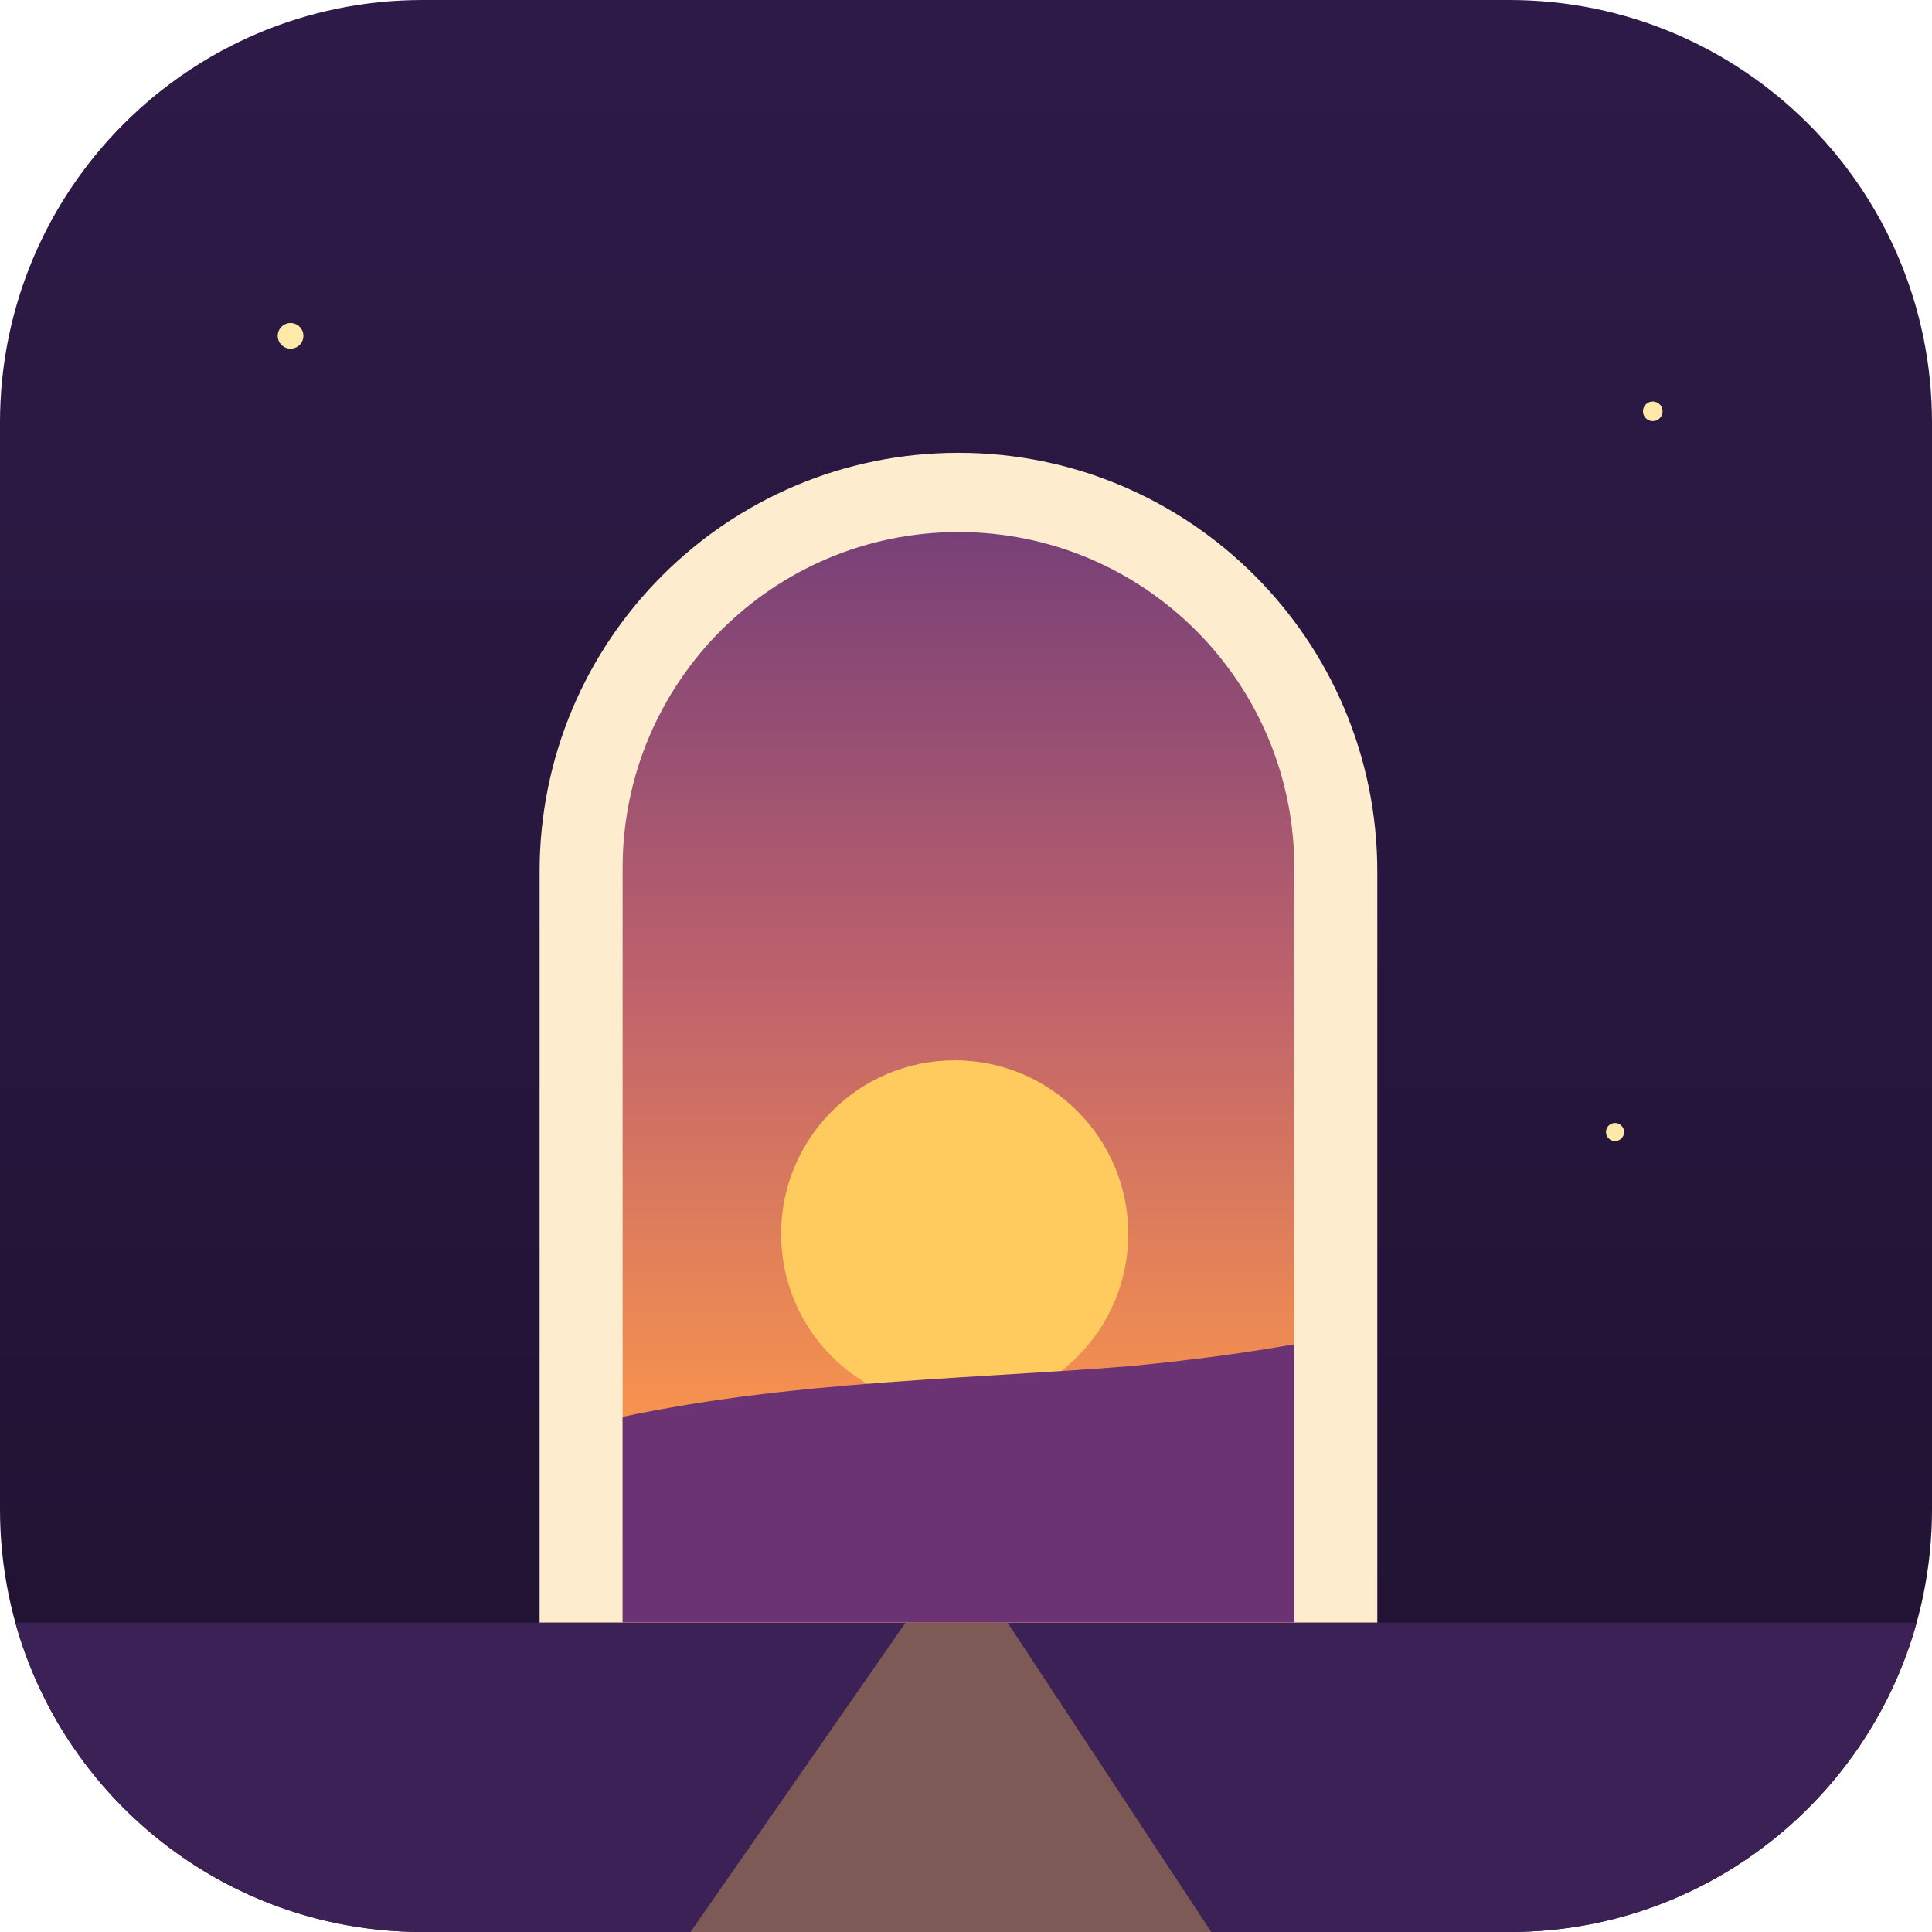
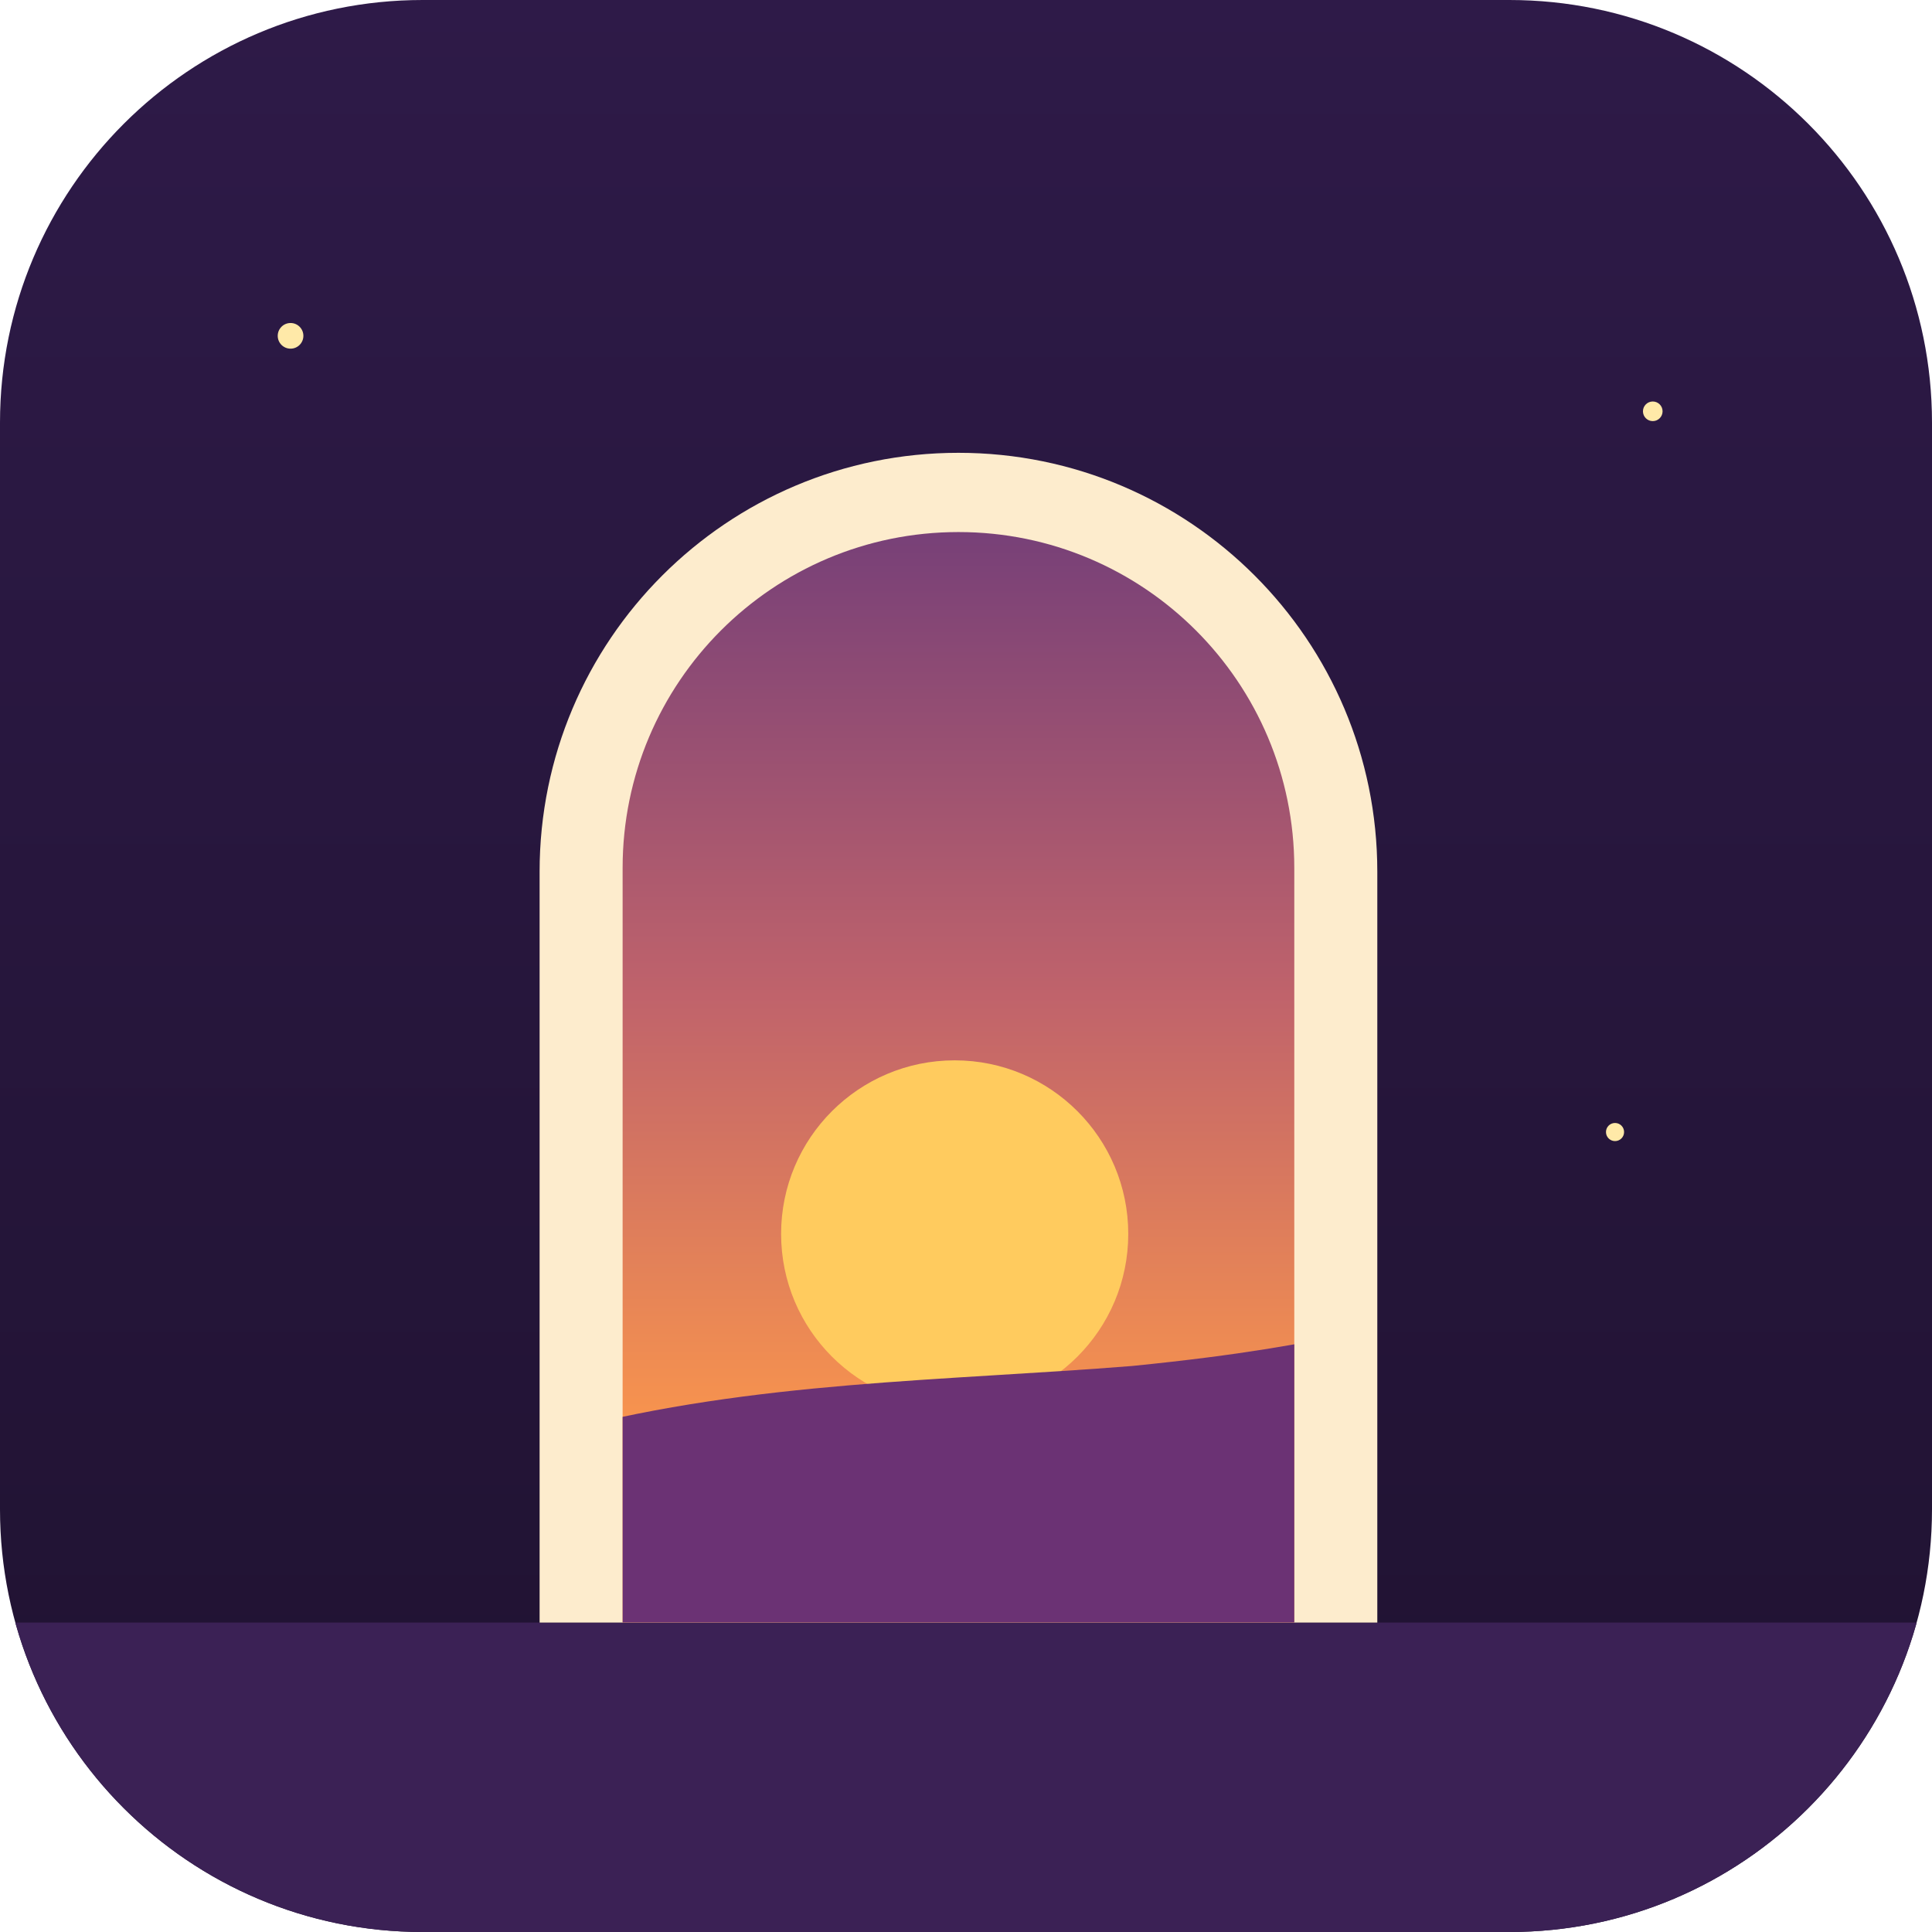
<svg xmlns="http://www.w3.org/2000/svg" viewBox="0 0 512 512">
  <defs>
    <clipPath id="r">
      <rect width="512" height="512" rx="112" />
    </clipPath>
    <clipPath id="in">
      <path d="M165,430 L165,230 A89,89 0 0 1 343,230 L343,430 Z" />
    </clipPath>
    <linearGradient id="wall" x1="0" y1="0" x2="0" y2="1">
      <stop offset="0" stop-color="#2e1a48" />
      <stop offset="1" stop-color="#1f1230" />
    </linearGradient>
    <linearGradient id="sky" x1="0" y1="0" x2="0" y2="1">
      <stop offset="0" stop-color="#6b3a7a" />
      <stop offset=".45" stop-color="#c0636b" />
      <stop offset=".85" stop-color="#ff9a4a" />
      <stop offset="1" stop-color="#ffb24f" />
    </linearGradient>
  </defs>
  <g clip-path="url(#r)">
    <rect width="512" height="512" fill="url(#wall)" />
    <circle cx="77" cy="89" r="3.4" fill="#ffe9a8" />
    <circle cx="438" cy="109" r="2.6" fill="#ffe9a8" />
    <circle cx="428" cy="300" r="2.4" fill="#ffe9a8" />
    <rect x="0" y="430" width="512" height="82" fill="#3b2155" />
-     <path d="M240,430 L267,430 L321,512 L183,512 Z" fill="#7d5a55" />
    <path d="M143,430 L143,231 A111,111 0 0 1 365,231 L365,430 Z" fill="#fdeccd" />
    <g clip-path="url(#in)">
      <rect x="150" y="120" width="210" height="320" fill="url(#sky)" />
      <circle cx="253" cy="327" r="46" fill="#ffcb5e" />
      <path d="M150,379 C200,366 250,366 300,362 C330,359 345,356 360,353 L360,440 L150,440 Z" fill="#6b3274" />
    </g>
  </g>
</svg>
